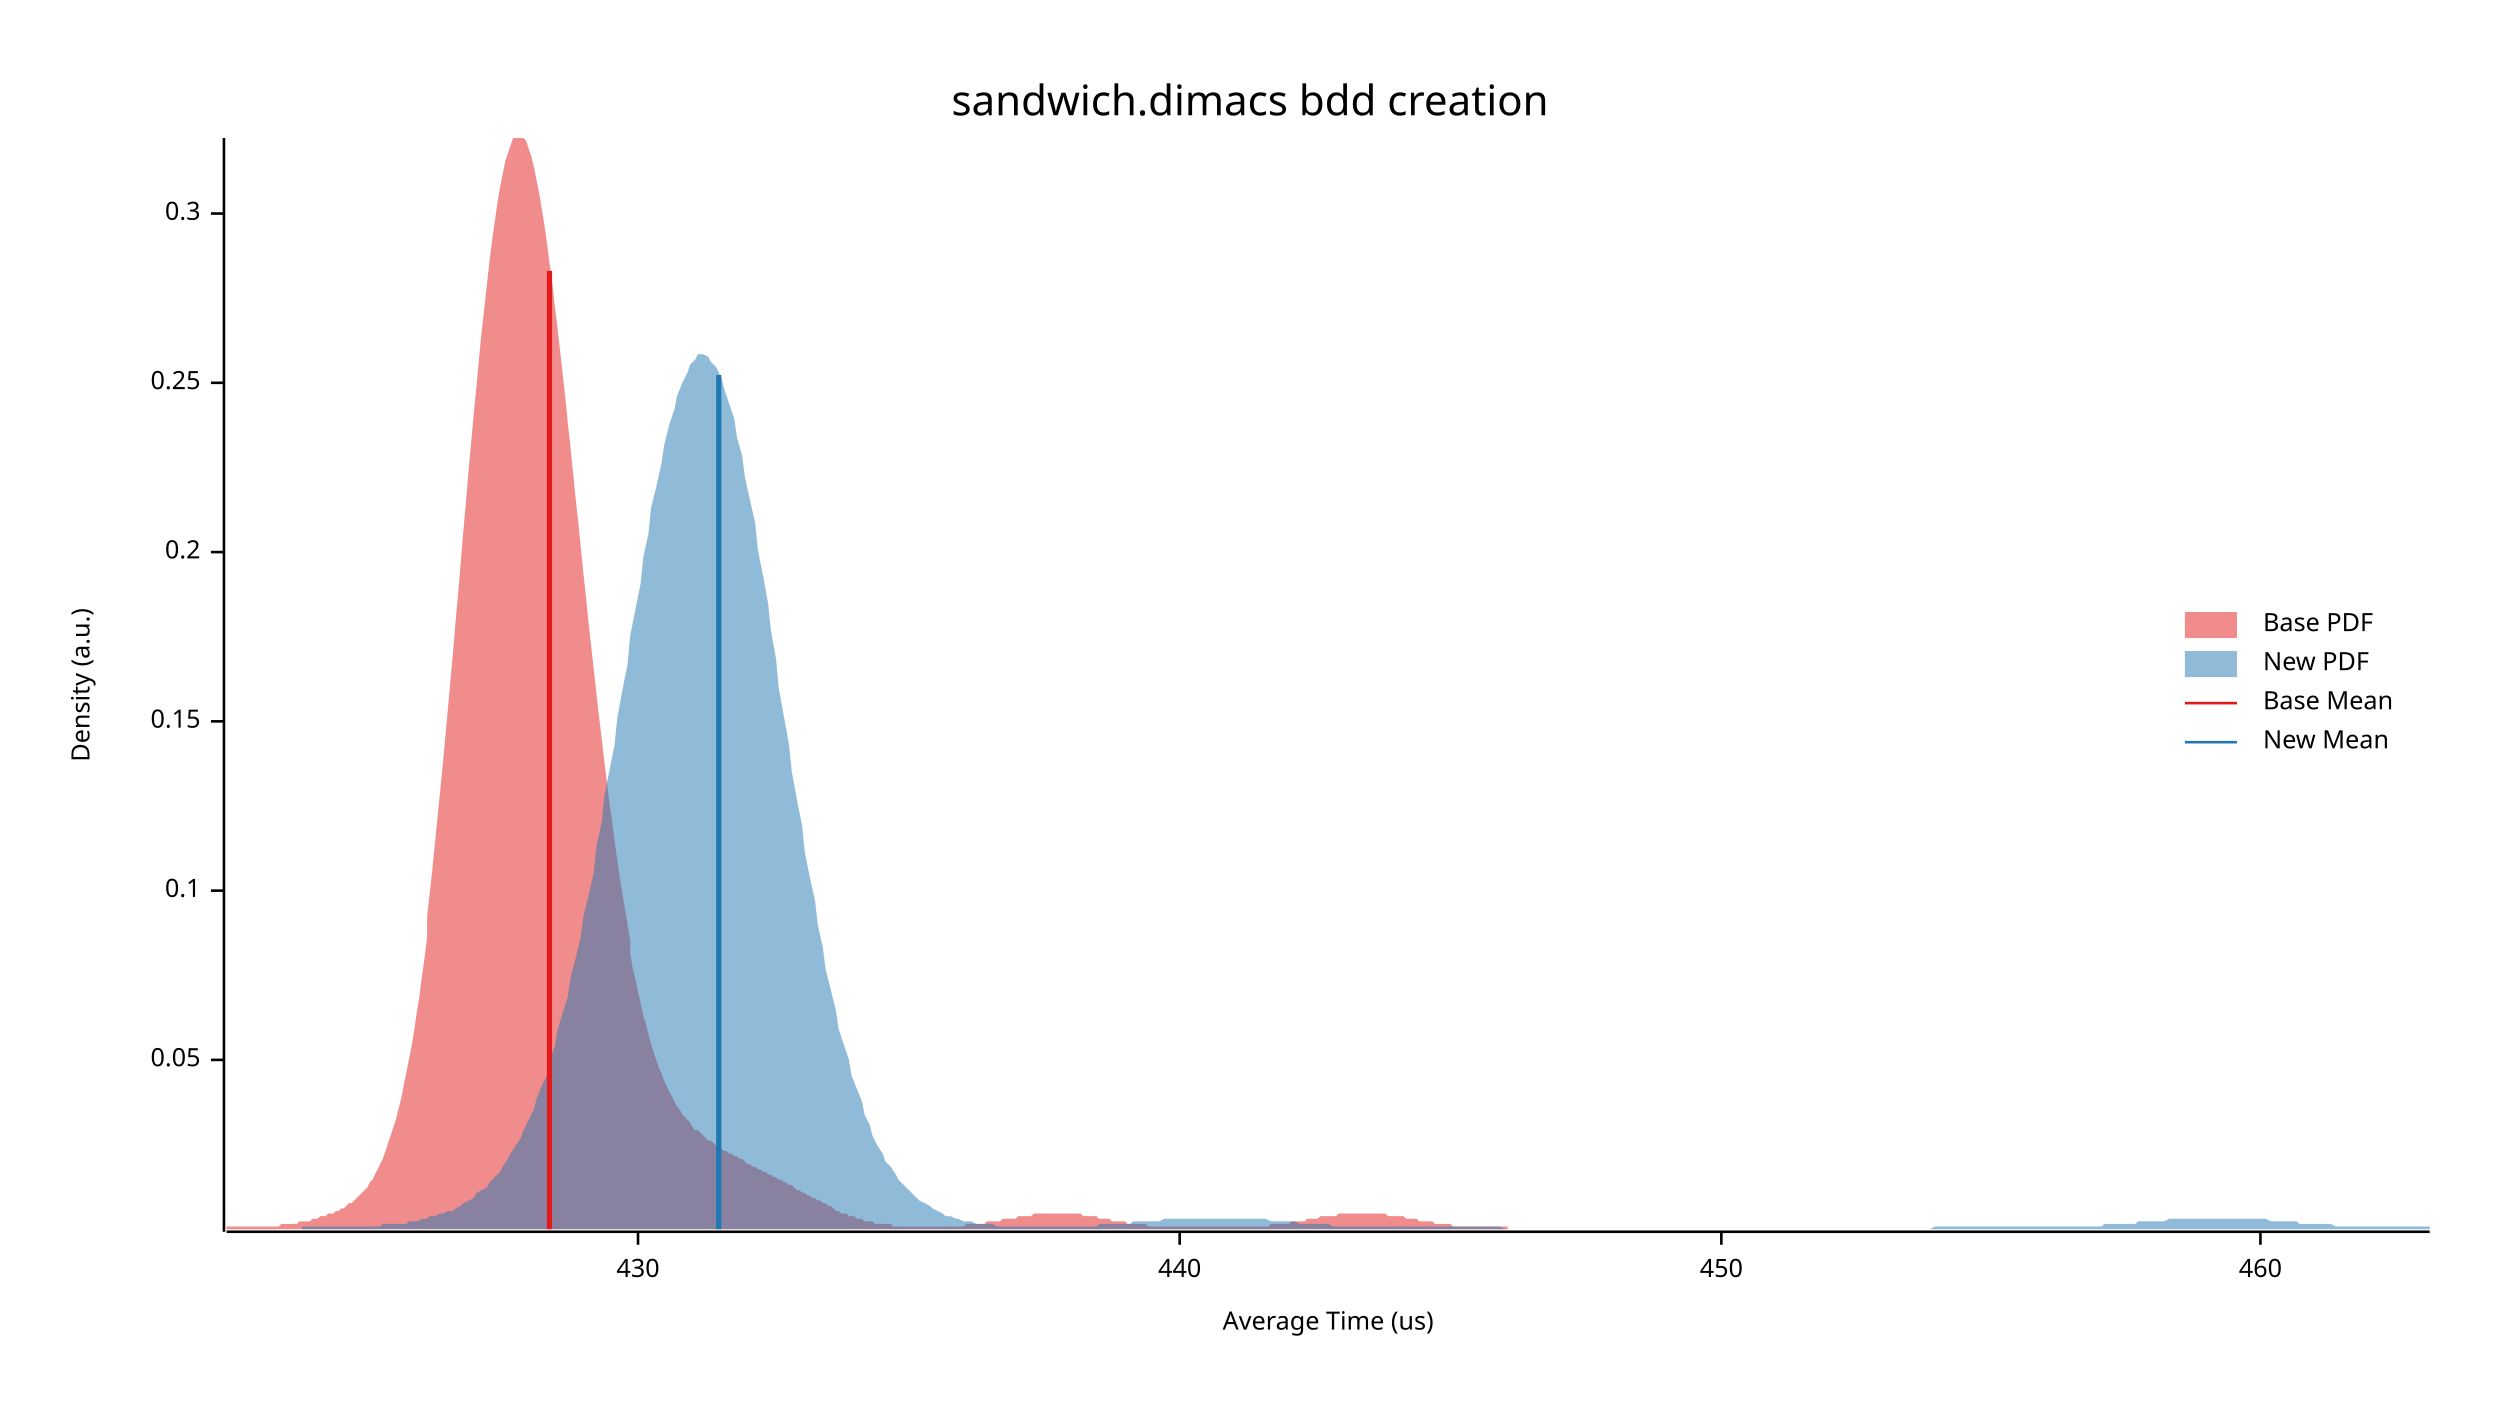
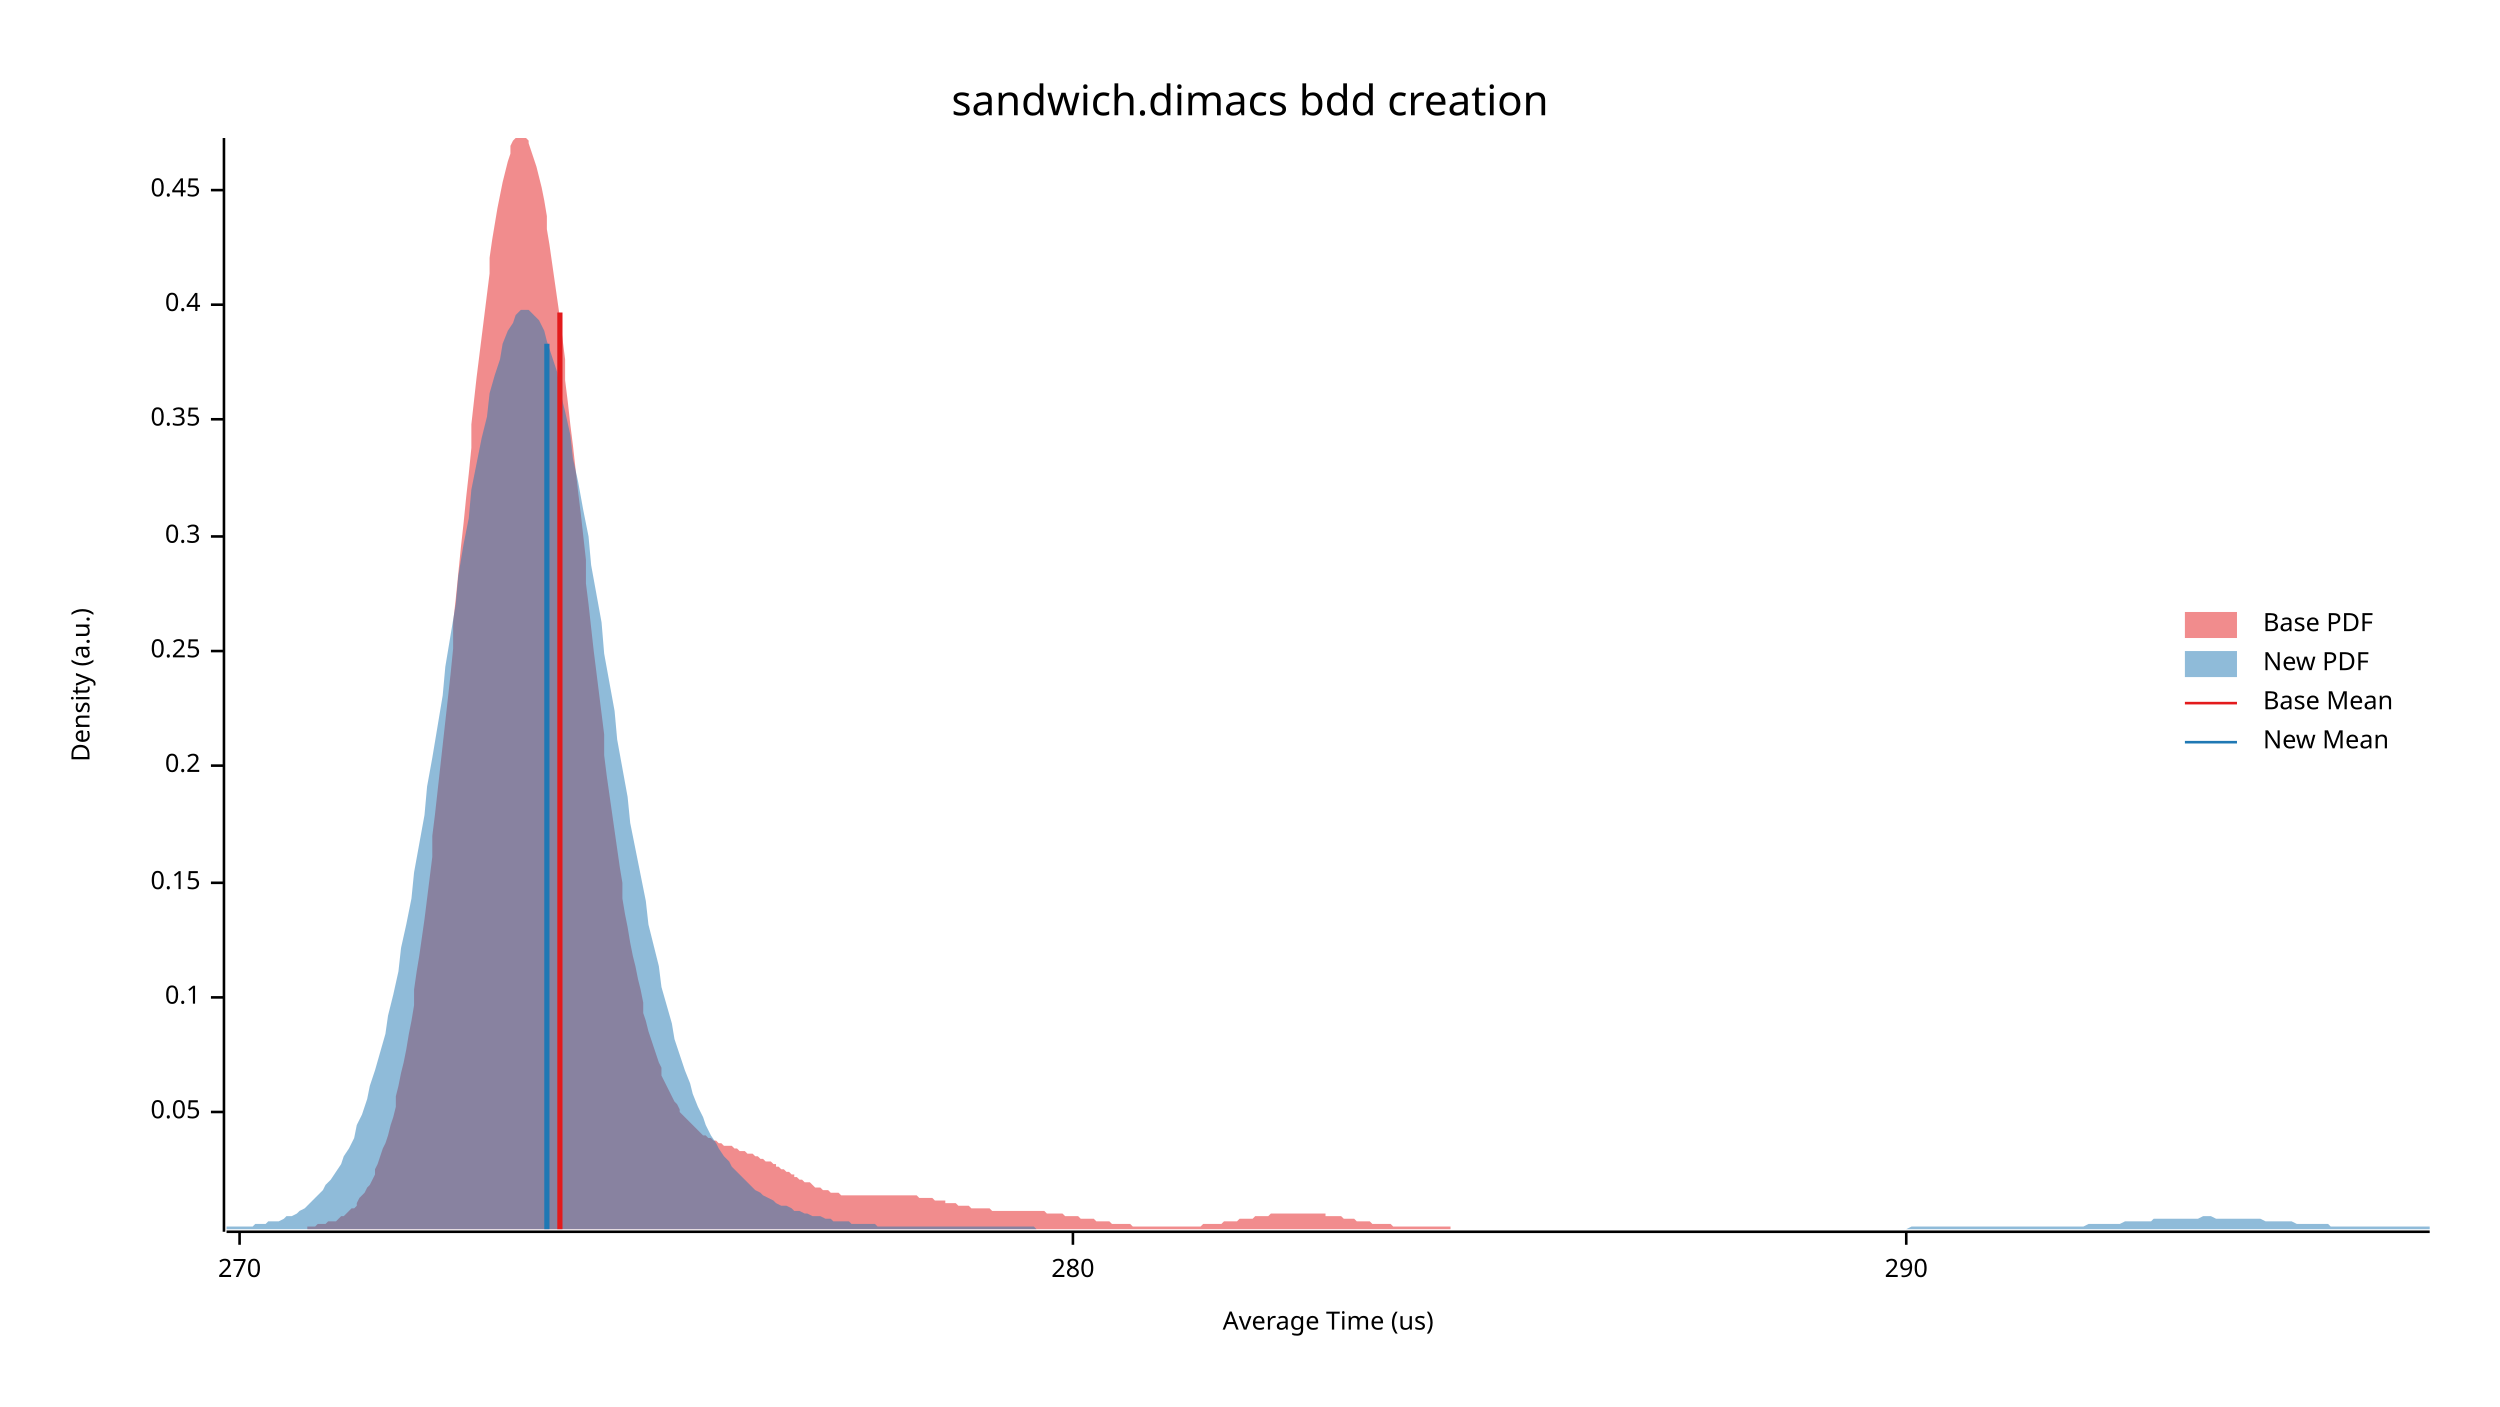
<svg xmlns="http://www.w3.org/2000/svg" width="960" height="540" viewBox="0 0 960 540">
  <text x="480" y="32" dy="0.76em" text-anchor="middle" font-family="sans-serif" font-size="16.129" opacity="1" fill="#000000">
sandwich.dimacs bdd creation
</text>
  <text x="27" y="263" dy="0.76em" text-anchor="middle" font-family="sans-serif" font-size="9.677" opacity="1" fill="#000000" transform="rotate(270, 27, 263)">
Density (a.u.)
</text>
  <text x="510" y="513" dy="-0.5ex" text-anchor="middle" font-family="sans-serif" font-size="9.677" opacity="1" fill="#000000">
Average Time (us)
</text>
  <polyline fill="none" opacity="1" stroke="#000000" stroke-width="1" points="86,53 86,473 " />
-   <text x="77" y="407" dy="0.5ex" text-anchor="end" font-family="sans-serif" font-size="9.677" opacity="1" fill="#000000">
+   <text x="77" y="427" dy="0.5ex" text-anchor="end" font-family="sans-serif" font-size="9.677" opacity="1" fill="#000000">
0.05
</text>
-   <polyline fill="none" opacity="1" stroke="#000000" stroke-width="1" points="81,407 86,407 " />
-   <text x="77" y="342" dy="0.5ex" text-anchor="end" font-family="sans-serif" font-size="9.677" opacity="1" fill="#000000">
+   <polyline fill="none" opacity="1" stroke="#000000" stroke-width="1" points="81,427 86,427 " />
+   <text x="77" y="383" dy="0.5ex" text-anchor="end" font-family="sans-serif" font-size="9.677" opacity="1" fill="#000000">
0.1
</text>
-   <polyline fill="none" opacity="1" stroke="#000000" stroke-width="1" points="81,342 86,342 " />
-   <text x="77" y="277" dy="0.5ex" text-anchor="end" font-family="sans-serif" font-size="9.677" opacity="1" fill="#000000">
+   <polyline fill="none" opacity="1" stroke="#000000" stroke-width="1" points="81,383 86,383 " />
+   <text x="77" y="339" dy="0.5ex" text-anchor="end" font-family="sans-serif" font-size="9.677" opacity="1" fill="#000000">
0.15
</text>
-   <polyline fill="none" opacity="1" stroke="#000000" stroke-width="1" points="81,277 86,277 " />
-   <text x="77" y="212" dy="0.5ex" text-anchor="end" font-family="sans-serif" font-size="9.677" opacity="1" fill="#000000">
+   <polyline fill="none" opacity="1" stroke="#000000" stroke-width="1" points="81,339 86,339 " />
+   <text x="77" y="294" dy="0.5ex" text-anchor="end" font-family="sans-serif" font-size="9.677" opacity="1" fill="#000000">
0.2
</text>
-   <polyline fill="none" opacity="1" stroke="#000000" stroke-width="1" points="81,212 86,212 " />
-   <text x="77" y="147" dy="0.5ex" text-anchor="end" font-family="sans-serif" font-size="9.677" opacity="1" fill="#000000">
+   <polyline fill="none" opacity="1" stroke="#000000" stroke-width="1" points="81,294 86,294 " />
+   <text x="77" y="250" dy="0.5ex" text-anchor="end" font-family="sans-serif" font-size="9.677" opacity="1" fill="#000000">
0.25
</text>
-   <polyline fill="none" opacity="1" stroke="#000000" stroke-width="1" points="81,147 86,147 " />
-   <text x="77" y="82" dy="0.5ex" text-anchor="end" font-family="sans-serif" font-size="9.677" opacity="1" fill="#000000">
+   <polyline fill="none" opacity="1" stroke="#000000" stroke-width="1" points="81,250 86,250 " />
+   <text x="77" y="206" dy="0.5ex" text-anchor="end" font-family="sans-serif" font-size="9.677" opacity="1" fill="#000000">
0.3
</text>
-   <polyline fill="none" opacity="1" stroke="#000000" stroke-width="1" points="81,82 86,82 " />
+   <polyline fill="none" opacity="1" stroke="#000000" stroke-width="1" points="81,206 86,206 " />
+   <text x="77" y="161" dy="0.5ex" text-anchor="end" font-family="sans-serif" font-size="9.677" opacity="1" fill="#000000">
+ 0.35
+ </text>
+   <polyline fill="none" opacity="1" stroke="#000000" stroke-width="1" points="81,161 86,161 " />
+   <text x="77" y="117" dy="0.5ex" text-anchor="end" font-family="sans-serif" font-size="9.677" opacity="1" fill="#000000">
+ 0.4
+ </text>
+   <polyline fill="none" opacity="1" stroke="#000000" stroke-width="1" points="81,117 86,117 " />
+   <text x="77" y="73" dy="0.5ex" text-anchor="end" font-family="sans-serif" font-size="9.677" opacity="1" fill="#000000">
+ 0.45
+ </text>
+   <polyline fill="none" opacity="1" stroke="#000000" stroke-width="1" points="81,73 86,73 " />
  <polyline fill="none" opacity="1" stroke="#000000" stroke-width="1" points="87,473 933,473 " />
-   <text x="245" y="483" dy="0.76em" text-anchor="middle" font-family="sans-serif" font-size="9.677" opacity="1" fill="#000000">
- 430
+   <text x="92" y="483" dy="0.76em" text-anchor="middle" font-family="sans-serif" font-size="9.677" opacity="1" fill="#000000">
+ 270
</text>
-   <polyline fill="none" opacity="1" stroke="#000000" stroke-width="1" points="245,473 245,478 " />
-   <text x="453" y="483" dy="0.76em" text-anchor="middle" font-family="sans-serif" font-size="9.677" opacity="1" fill="#000000">
- 440
+   <polyline fill="none" opacity="1" stroke="#000000" stroke-width="1" points="92,473 92,478 " />
+   <text x="412" y="483" dy="0.76em" text-anchor="middle" font-family="sans-serif" font-size="9.677" opacity="1" fill="#000000">
+ 280
</text>
-   <polyline fill="none" opacity="1" stroke="#000000" stroke-width="1" points="453,473 453,478 " />
-   <text x="661" y="483" dy="0.76em" text-anchor="middle" font-family="sans-serif" font-size="9.677" opacity="1" fill="#000000">
- 450
+   <polyline fill="none" opacity="1" stroke="#000000" stroke-width="1" points="412,473 412,478 " />
+   <text x="732" y="483" dy="0.76em" text-anchor="middle" font-family="sans-serif" font-size="9.677" opacity="1" fill="#000000">
+ 290
</text>
-   <polyline fill="none" opacity="1" stroke="#000000" stroke-width="1" points="661,473 661,478 " />
-   <text x="868" y="483" dy="0.76em" text-anchor="middle" font-family="sans-serif" font-size="9.677" opacity="1" fill="#000000">
- 460
- </text>
-   <polyline fill="none" opacity="1" stroke="#000000" stroke-width="1" points="868,473 868,478 " />
-   <polygon opacity="0.5" fill="#E31A1C" points="87,471 87,471 88,471 89,471 90,471 91,471 92,471 93,471 94,471 95,471 96,471 97,471 98,471 99,471 100,471 101,471 102,471 103,471 104,471 105,471 106,471 107,471 108,470 109,470 110,470 111,470 112,470 113,470 114,470 115,469 116,469 117,469 118,469 119,469 120,468 121,468 122,468 123,467 124,467 125,467 126,466 127,466 128,466 129,465 130,465 131,464 132,464 133,463 134,462 135,462 136,461 137,460 138,459 139,458 140,457 141,456 142,454 143,453 144,451 145,449 146,447 147,445 148,442 149,439 150,436 151,433 152,430 153,426 154,422 155,417 156,412 157,407 158,402 159,396 160,389 161,383 162,375 163,368 164,360 164,352 165,343 166,334 167,324 168,314 169,304 170,294 171,283 172,272 173,261 174,250 175,238 176,227 177,215 178,203 179,192 180,180 181,169 182,158 183,148 184,137 185,127 186,118 187,109 188,100 189,92 190,85 191,78 192,72 193,67 194,62 195,59 196,56 197,53 198,53 199,53 200,53 201,53 202,54 203,57 204,60 205,64 206,69 207,74 208,80 209,86 210,93 211,101 212,108 213,117 214,125 215,134 216,143 217,152 218,162 219,171 220,181 221,191 222,200 223,210 224,220 225,229 226,239 227,248 228,257 229,266 230,275 231,283 232,292 233,300 234,308 235,315 236,323 237,330 238,337 239,343 240,349 241,355 242,361 242,366 243,372 244,376 245,381 246,385 247,390 248,393 249,397 250,401 251,404 252,407 253,410 254,412 255,415 256,417 257,419 258,421 259,423 260,425 261,426 262,428 263,429 264,430 265,431 266,433 267,434 268,434 269,435 270,436 271,437 272,438 273,438 274,439 275,440 276,440 277,441 278,442 279,442 280,443 281,443 282,444 283,444 284,445 285,445 286,446 287,447 288,447 289,448 290,448 291,449 292,449 293,450 294,450 295,451 296,451 297,452 298,452 299,453 300,453 301,454 302,454 303,455 304,455 305,456 306,457 307,457 308,458 309,458 310,459 311,459 312,460 313,460 314,461 315,461 316,462 317,462 318,463 319,463 320,464 320,464 321,465 322,465 323,466 324,466 325,466 326,467 327,467 328,467 329,468 330,468 331,468 332,469 333,469 334,469 335,469 336,470 337,470 338,470 339,470 340,470 341,470 342,470 343,471 344,471 345,471 346,471 347,471 348,471 349,471 350,471 351,471 352,471 353,471 354,471 355,471 356,471 357,471 358,471 359,471 360,471 361,471 362,471 363,471 364,471 365,471 366,471 367,471 368,471 369,471 370,471 371,470 372,470 373,470 374,470 375,470 376,470 377,470 378,470 379,469 380,469 381,469 382,469 383,469 384,469 385,468 386,468 387,468 388,468 389,468 390,468 391,467 392,467 393,467 394,467 395,467 396,467 397,466 398,466 398,466 399,466 400,466 401,466 402,466 403,466 404,466 405,466 406,466 407,466 408,466 409,466 410,466 411,466 412,466 413,466 414,466 415,466 416,467 417,467 418,467 419,467 420,467 421,467 422,468 423,468 424,468 425,468 426,468 427,469 428,469 429,469 430,469 431,469 432,469 433,470 434,470 435,470 436,470 437,470 438,470 439,470 440,470 441,471 442,471 443,471 444,471 445,471 446,471 447,471 448,471 449,471 450,471 451,471 452,471 453,471 454,471 455,471 456,471 457,471 458,471 459,471 460,471 461,471 462,471 463,471 464,471 465,471 466,471 467,471 468,471 469,471 470,471 471,471 472,471 473,471 474,471 475,471 476,471 476,471 477,471 478,471 479,471 480,471 481,471 482,471 483,471 484,471 485,471 486,471 487,471 488,470 489,470 490,470 491,470 492,470 493,470 494,470 495,470 496,469 497,469 498,469 499,469 500,469 501,469 502,468 503,468 504,468 505,468 506,468 507,467 508,467 509,467 510,467 511,467 512,467 513,467 514,466 515,466 516,466 517,466 518,466 519,466 520,466 521,466 522,466 523,466 524,466 525,466 526,466 527,466 528,466 529,466 530,466 531,466 532,466 533,467 534,467 535,467 536,467 537,467 538,467 539,467 540,468 541,468 542,468 543,468 544,468 545,469 546,469 547,469 548,469 549,469 550,469 551,470 552,470 553,470 554,470 554,470 555,470 556,470 557,470 558,471 559,471 560,471 561,471 562,471 563,471 564,471 565,471 566,471 567,471 568,471 569,471 570,471 571,471 572,471 573,471 574,471 575,471 576,471 577,471 578,471 579,471 579,472 87,472 " />
-   <polygon opacity="0.5" fill="#1F78B4" points="116,471 118,471 120,471 121,471 123,471 124,471 126,471 128,471 129,471 131,471 133,471 134,471 136,471 138,471 139,471 141,471 142,471 144,471 146,471 147,470 149,470 151,470 152,470 154,470 156,470 157,469 159,469 160,469 162,468 164,468 165,467 167,467 169,466 170,466 172,465 174,465 175,464 177,463 178,462 180,461 182,460 183,458 185,457 187,456 188,454 190,452 192,450 193,448 195,445 196,443 198,440 200,437 201,434 203,430 205,426 206,422 208,417 210,413 211,407 213,402 214,396 216,389 218,383 219,376 221,368 223,360 224,352 226,344 228,335 229,325 231,316 232,306 234,296 236,286 237,276 239,265 241,255 242,244 244,234 246,224 247,214 249,205 250,195 252,187 254,178 255,171 257,163 259,157 260,152 262,147 264,143 265,140 267,138 268,136 270,136 272,137 273,139 275,141 277,145 278,149 280,155 282,161 283,168 285,175 286,183 288,192 290,201 291,211 293,221 295,232 296,242 298,253 299,264 301,275 303,286 304,296 306,307 308,317 309,327 311,337 313,346 314,355 316,364 317,372 319,380 321,388 322,395 324,401 326,407 327,413 329,418 331,423 332,428 334,432 335,436 337,440 339,443 340,446 342,448 344,451 345,453 347,455 349,457 350,458 352,460 353,461 355,462 357,463 358,464 360,465 362,466 363,467 365,467 367,468 368,468 370,469 371,469 373,469 375,470 376,470 378,470 380,470 381,470 383,471 385,471 386,471 388,471 389,471 391,471 393,471 394,471 396,471 398,471 399,471 401,471 403,471 404,471 406,471 407,471 409,471 411,471 412,471 414,471 416,471 417,471 419,471 421,471 422,470 424,470 425,470 427,470 429,470 430,470 432,470 434,470 435,469 437,469 439,469 440,469 442,469 443,469 445,469 447,468 448,468 450,468 452,468 453,468 455,468 457,468 458,468 460,468 461,468 463,468 465,468 466,468 468,468 470,468 471,468 473,468 475,468 476,468 478,468 479,468 481,468 483,468 484,468 486,468 488,469 489,469 491,469 493,469 494,469 496,469 497,469 499,470 501,470 502,470 504,470 506,470 507,470 509,470 510,470 512,471 514,471 515,471 517,471 519,471 520,471 522,471 524,471 525,471 527,471 528,471 530,471 532,471 533,471 535,471 537,471 538,471 540,471 542,471 543,471 545,471 546,471 548,471 550,471 551,471 553,471 555,471 556,471 558,471 560,471 561,471 563,471 564,471 566,471 568,471 569,471 571,471 573,471 574,471 576,471 578,472 579,472 581,472 582,472 584,472 586,472 587,472 589,472 591,472 592,472 594,472 596,472 597,472 599,472 600,472 602,472 604,472 605,472 607,472 609,472 610,472 612,472 614,472 615,472 617,472 618,472 620,472 622,472 623,472 625,472 627,472 628,472 630,472 632,472 633,472 635,472 636,472 638,472 640,472 641,472 643,472 645,472 646,472 648,472 650,472 651,472 653,472 654,472 656,472 658,472 659,472 661,472 663,472 664,472 666,472 668,472 669,472 671,472 672,472 674,472 676,472 677,472 679,472 681,472 682,472 684,472 686,472 687,472 689,472 690,472 692,472 694,472 695,472 697,472 699,472 700,472 702,472 704,472 705,472 707,472 708,472 710,472 712,472 713,472 715,472 717,472 718,472 720,472 722,472 723,472 725,472 726,472 728,472 730,472 731,472 733,472 735,472 736,472 738,472 739,472 741,472 743,471 744,471 746,471 748,471 749,471 751,471 753,471 754,471 756,471 757,471 759,471 761,471 762,471 764,471 766,471 767,471 769,471 771,471 772,471 774,471 775,471 777,471 779,471 780,471 782,471 784,471 785,471 787,471 789,471 790,471 792,471 793,471 795,471 797,471 798,471 800,471 802,471 803,471 805,471 807,471 808,470 810,470 811,470 813,470 815,470 816,470 818,470 820,470 821,469 823,469 825,469 826,469 828,469 829,469 831,469 833,468 834,468 836,468 838,468 839,468 841,468 843,468 844,468 846,468 847,468 849,468 851,468 852,468 854,468 856,468 857,468 859,468 861,468 862,468 864,468 865,468 867,468 869,468 870,468 872,469 874,469 875,469 877,469 879,469 880,469 882,469 883,470 885,470 887,470 888,470 890,470 892,470 893,470 895,470 897,471 898,471 900,471 901,471 903,471 905,471 906,471 908,471 910,471 911,471 913,471 915,471 916,471 918,471 919,471 921,471 923,471 924,471 926,471 928,471 929,471 931,471 933,471 933,472 116,472 " />
-   <polyline fill="none" opacity="1" stroke="#E31A1C" stroke-width="2" points="211,472 211,104 " />
-   <polyline fill="none" opacity="1" stroke="#1F78B4" stroke-width="2" points="276,472 276,144 " />
+   <polyline fill="none" opacity="1" stroke="#000000" stroke-width="1" points="732,473 732,478 " />
+   <polygon opacity="0.5" fill="#E31A1C" points="118,471 119,471 120,471 121,471 122,470 123,470 123,470 124,470 125,470 126,469 127,469 128,469 129,469 130,468 130,468 131,467 132,467 133,466 134,465 135,464 136,464 137,463 137,462 138,460 139,459 140,458 141,456 142,455 143,453 144,451 144,449 145,447 146,444 147,441 148,439 149,436 150,432 151,429 152,425 152,421 153,417 154,412 155,408 156,403 157,397 158,392 159,386 159,380 160,373 161,367 162,360 163,353 164,345 165,337 166,329 166,321 167,313 168,304 169,295 170,286 171,277 172,268 173,259 174,249 174,239 175,230 176,220 177,210 178,201 179,191 180,182 181,172 181,163 182,154 183,145 184,137 185,129 186,121 187,113 188,105 188,99 189,92 190,86 191,80 192,75 193,70 194,66 195,62 196,59 196,56 197,54 198,53 199,53 200,53 201,53 202,53 203,54 203,55 204,58 205,61 206,64 207,68 208,72 209,77 210,83 210,88 211,94 212,101 213,108 214,115 215,122 216,130 217,138 217,146 218,154 219,163 220,171 221,180 222,189 223,197 224,206 225,215 225,224 226,232 227,241 228,250 229,258 230,266 231,274 232,282 232,290 233,298 234,305 235,312 236,319 237,326 238,333 239,339 239,345 240,351 241,356 242,362 243,367 244,371 245,376 246,380 247,385 247,389 248,392 249,396 250,399 251,402 252,405 253,408 254,410 254,413 255,415 256,417 257,419 258,421 259,423 260,424 261,426 261,427 262,428 263,429 264,430 265,431 266,432 267,433 268,434 269,435 269,435 270,436 271,436 272,437 273,437 274,438 275,438 276,439 276,439 277,439 278,440 279,440 280,440 281,440 282,441 283,441 283,441 284,442 285,442 286,442 287,443 288,443 289,443 290,444 290,444 291,444 292,445 293,445 294,446 295,446 296,446 297,447 298,447 298,448 299,448 300,449 301,449 302,450 303,450 304,451 305,451 305,452 306,452 307,453 308,453 309,454 310,454 311,454 312,455 312,455 313,456 314,456 315,456 316,457 317,457 318,457 319,458 320,458 320,458 321,458 322,458 323,459 324,459 325,459 326,459 327,459 327,459 328,459 329,459 330,459 331,459 332,459 333,459 334,459 334,459 335,459 336,459 337,459 338,459 339,459 340,459 341,459 341,459 342,459 343,459 344,459 345,459 346,459 347,459 348,459 349,459 349,459 350,459 351,459 352,459 353,460 354,460 355,460 356,460 356,460 357,460 358,460 359,461 360,461 361,461 362,461 363,461 363,462 364,462 365,462 366,462 367,462 368,463 369,463 370,463 371,463 371,463 372,463 373,464 374,464 375,464 376,464 377,464 378,464 378,464 379,464 380,464 381,465 382,465 383,465 384,465 385,465 385,465 386,465 387,465 388,465 389,465 390,465 391,465 392,465 393,465 393,465 394,465 395,465 396,465 397,465 398,465 399,465 400,465 400,465 401,465 402,466 403,466 404,466 405,466 406,466 407,466 407,466 408,466 409,467 410,467 411,467 412,467 413,467 414,467 414,467 415,468 416,468 417,468 418,468 419,468 420,468 421,469 422,469 422,469 423,469 424,469 425,469 426,469 427,470 428,470 429,470 429,470 430,470 431,470 432,470 433,470 434,470 435,471 436,471 436,471 437,471 438,471 439,471 440,471 441,471 442,471 443,471 444,471 444,471 445,471 446,471 447,471 448,471 449,471 450,471 451,471 451,471 452,471 453,471 454,471 455,471 456,471 457,471 458,471 458,471 459,471 460,471 461,471 462,470 463,470 464,470 465,470 465,470 466,470 467,470 468,470 469,470 470,469 471,469 472,469 473,469 473,469 474,469 475,469 476,468 477,468 478,468 479,468 480,468 480,468 481,468 482,467 483,467 484,467 485,467 486,467 487,467 487,467 488,466 489,466 490,466 491,466 492,466 493,466 494,466 495,466 495,466 496,466 497,466 498,466 499,466 500,466 501,466 502,466 502,466 503,466 504,466 505,466 506,466 507,466 508,466 509,466 509,467 510,467 511,467 512,467 513,467 514,467 515,467 516,468 517,468 517,468 518,468 519,468 520,468 521,469 522,469 523,469 524,469 524,469 525,469 526,469 527,470 528,470 529,470 530,470 531,470 531,470 532,470 533,470 534,470 535,471 536,471 537,471 538,471 538,471 539,471 540,471 541,471 542,471 543,471 544,471 545,471 546,471 546,471 547,471 548,471 549,471 550,471 551,471 552,471 553,471 553,471 554,471 555,471 556,471 557,471 557,472 118,472 " />
+   <polygon opacity="0.5" fill="#1F78B4" points="87,471 88,471 90,471 92,471 93,471 95,471 97,471 98,470 100,470 102,470 103,469 105,469 107,469 109,468 110,467 112,467 114,466 115,465 117,464 119,462 120,461 122,459 124,457 125,455 127,453 129,450 131,447 132,444 134,441 136,437 137,432 139,428 141,422 142,417 144,411 146,404 148,397 149,390 151,382 153,373 154,364 156,355 158,345 159,335 161,324 163,313 164,302 166,291 168,279 170,267 171,256 173,244 175,232 176,221 178,209 180,199 181,188 183,178 185,168 187,160 188,151 190,144 192,138 193,132 195,127 197,124 198,121 200,119 202,119 203,119 205,121 207,123 209,127 210,131 212,137 214,143 215,150 217,158 219,167 220,176 222,185 224,196 226,206 227,217 229,228 231,239 232,251 234,262 236,273 237,284 239,295 241,306 242,316 244,326 246,336 248,346 249,355 251,363 253,371 254,379 256,386 258,393 259,399 261,405 263,411 265,416 266,420 268,425 270,429 271,432 273,436 275,439 276,441 278,444 280,446 281,448 283,450 285,452 287,454 288,455 290,457 292,458 293,459 295,460 297,461 298,462 300,463 302,463 304,464 305,465 307,465 309,466 310,466 312,467 314,467 315,467 317,468 319,468 320,469 322,469 324,469 326,469 327,470 329,470 331,470 332,470 334,470 336,470 337,471 339,471 341,471 343,471 344,471 346,471 348,471 349,471 351,471 353,471 354,471 356,471 358,471 359,471 361,471 363,471 365,471 366,471 368,471 370,471 371,471 373,471 375,471 376,471 378,471 380,471 381,471 383,471 385,471 387,471 388,471 390,471 392,471 393,471 395,471 397,471 398,472 400,472 402,472 404,472 405,472 407,472 409,472 410,472 412,472 414,472 415,472 417,472 419,472 420,472 422,472 424,472 426,472 427,472 429,472 431,472 432,472 434,472 436,472 437,472 439,472 441,472 443,472 444,472 446,472 448,472 449,472 451,472 453,472 454,472 456,472 458,472 459,472 461,472 463,472 465,472 466,472 468,472 470,472 471,472 473,472 475,472 476,472 478,472 480,472 482,472 483,472 485,472 487,472 488,472 490,472 492,472 493,472 495,472 497,472 498,472 500,472 502,472 504,472 505,472 507,472 509,472 510,472 512,472 514,472 515,472 517,472 519,472 521,472 522,472 524,472 526,472 527,472 529,472 531,472 532,472 534,472 536,472 537,472 539,472 541,472 543,472 544,472 546,472 548,472 549,472 551,472 553,472 554,472 556,472 558,472 560,472 561,472 563,472 565,472 566,472 568,472 570,472 571,472 573,472 575,472 576,472 578,472 580,472 582,472 583,472 585,472 587,472 588,472 590,472 592,472 593,472 595,472 597,472 599,472 600,472 602,472 604,472 605,472 607,472 609,472 610,472 612,472 614,472 615,472 617,472 619,472 621,472 622,472 624,472 626,472 627,472 629,472 631,472 632,472 634,472 636,472 638,472 639,472 641,472 643,472 644,472 646,472 648,472 649,472 651,472 653,472 654,472 656,472 658,472 660,472 661,472 663,472 665,472 666,472 668,472 670,472 671,472 673,472 675,472 676,472 678,472 680,472 682,472 683,472 685,472 687,472 688,472 690,472 692,472 693,472 695,472 697,472 699,472 700,472 702,472 704,472 705,472 707,472 709,472 710,472 712,472 714,472 715,472 717,472 719,472 721,472 722,472 724,472 726,472 727,472 729,472 731,472 732,472 734,471 736,471 738,471 739,471 741,471 743,471 744,471 746,471 748,471 749,471 751,471 753,471 754,471 756,471 758,471 760,471 761,471 763,471 765,471 766,471 768,471 770,471 771,471 773,471 775,471 777,471 778,471 780,471 782,471 783,471 785,471 787,471 788,471 790,471 792,471 793,471 795,471 797,471 799,471 800,471 802,470 804,470 805,470 807,470 809,470 810,470 812,470 814,470 816,469 817,469 819,469 821,469 822,469 824,469 826,469 827,468 829,468 831,468 832,468 834,468 836,468 838,468 839,468 841,468 843,468 844,468 846,467 848,467 849,467 851,468 853,468 855,468 856,468 858,468 860,468 861,468 863,468 865,468 866,468 868,468 870,469 871,469 873,469 875,469 877,469 878,469 880,469 882,470 883,470 885,470 887,470 888,470 890,470 892,470 894,470 895,471 897,471 899,471 900,471 902,471 904,471 905,471 907,471 909,471 910,471 912,471 914,471 916,471 917,471 919,471 921,471 922,471 924,471 926,471 927,471 929,471 931,471 933,471 933,472 87,472 " />
+   <polyline fill="none" opacity="1" stroke="#E31A1C" stroke-width="2" points="215,472 215,120 " />
+   <polyline fill="none" opacity="1" stroke="#1F78B4" stroke-width="2" points="210,472 210,132 " />
  <text x="869" y="235" dy="0.76em" text-anchor="start" font-family="sans-serif" font-size="9.677" opacity="1" fill="#000000">
Base PDF
</text>
  <text x="869" y="250" dy="0.76em" text-anchor="start" font-family="sans-serif" font-size="9.677" opacity="1" fill="#000000">
New PDF
</text>
  <text x="869" y="265" dy="0.76em" text-anchor="start" font-family="sans-serif" font-size="9.677" opacity="1" fill="#000000">
Base Mean
</text>
  <text x="869" y="280" dy="0.76em" text-anchor="start" font-family="sans-serif" font-size="9.677" opacity="1" fill="#000000">
New Mean
</text>
  <rect x="839" y="235" width="20" height="10" opacity="0.5" fill="#E31A1C" stroke="none" />
  <rect x="839" y="250" width="20" height="10" opacity="0.5" fill="#1F78B4" stroke="none" />
  <polyline fill="none" opacity="1" stroke="#E31A1C" stroke-width="1" points="839,270 859,270 " />
  <polyline fill="none" opacity="1" stroke="#1F78B4" stroke-width="1" points="839,285 859,285 " />
</svg>
